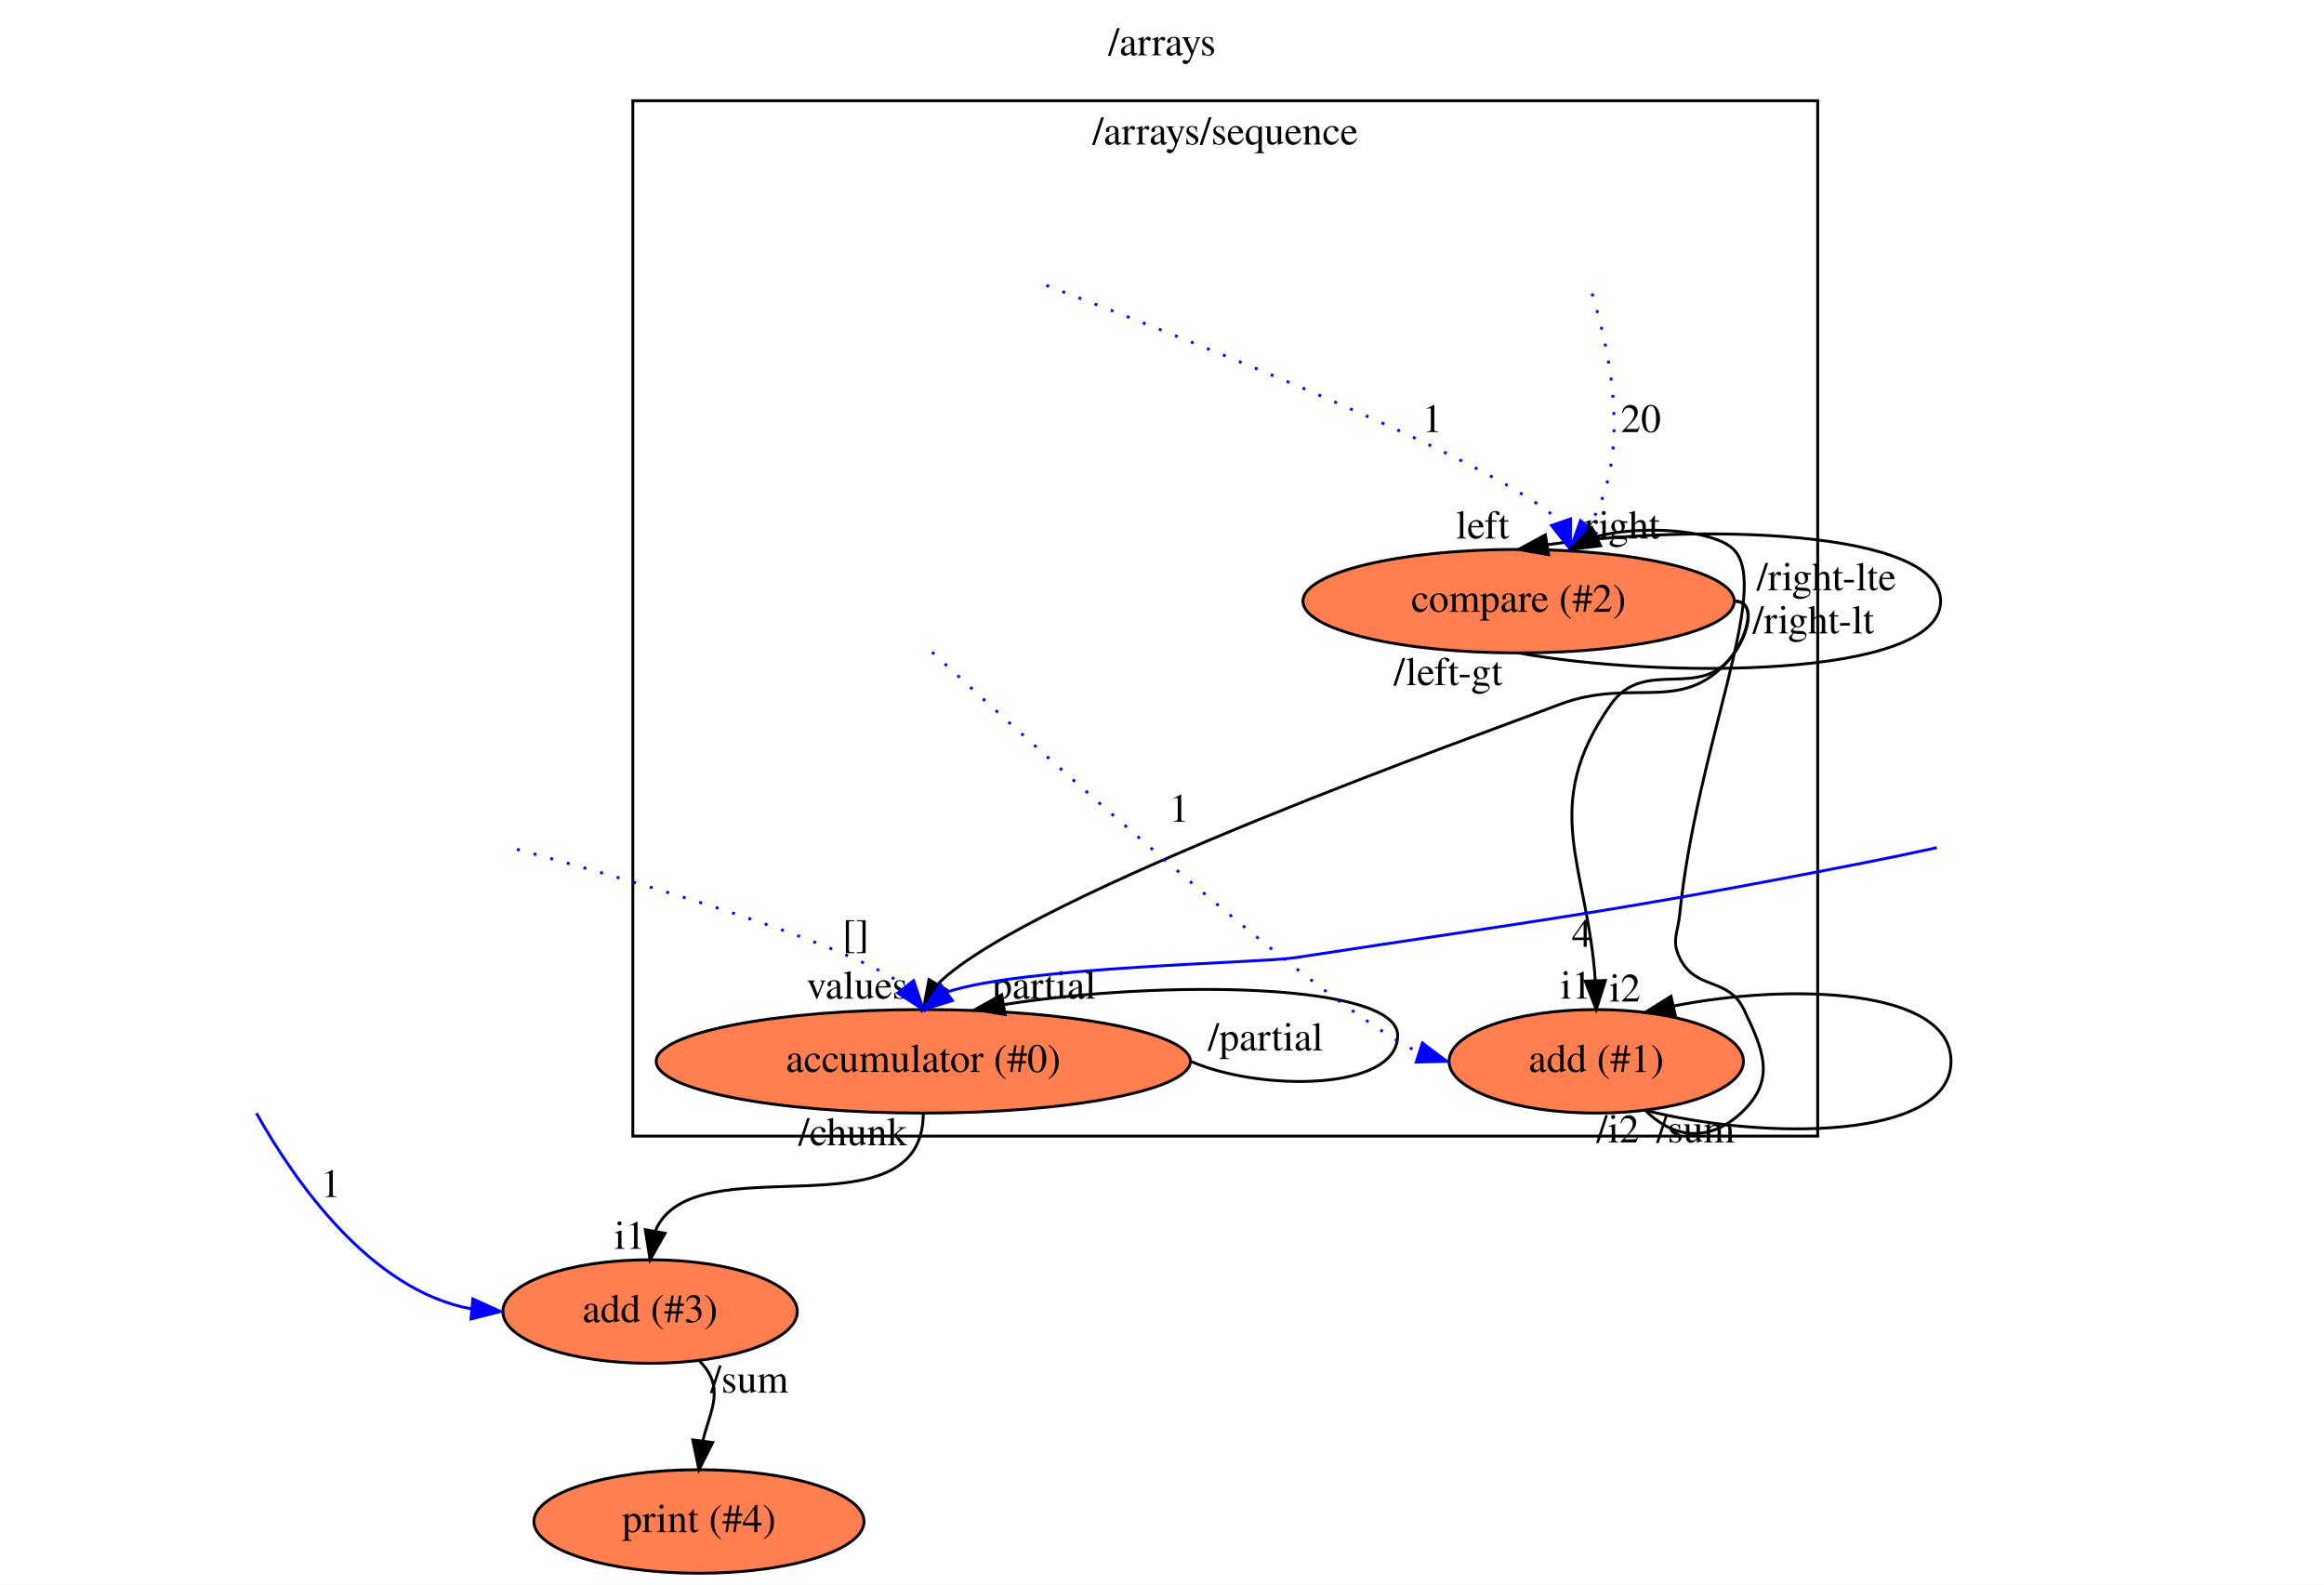
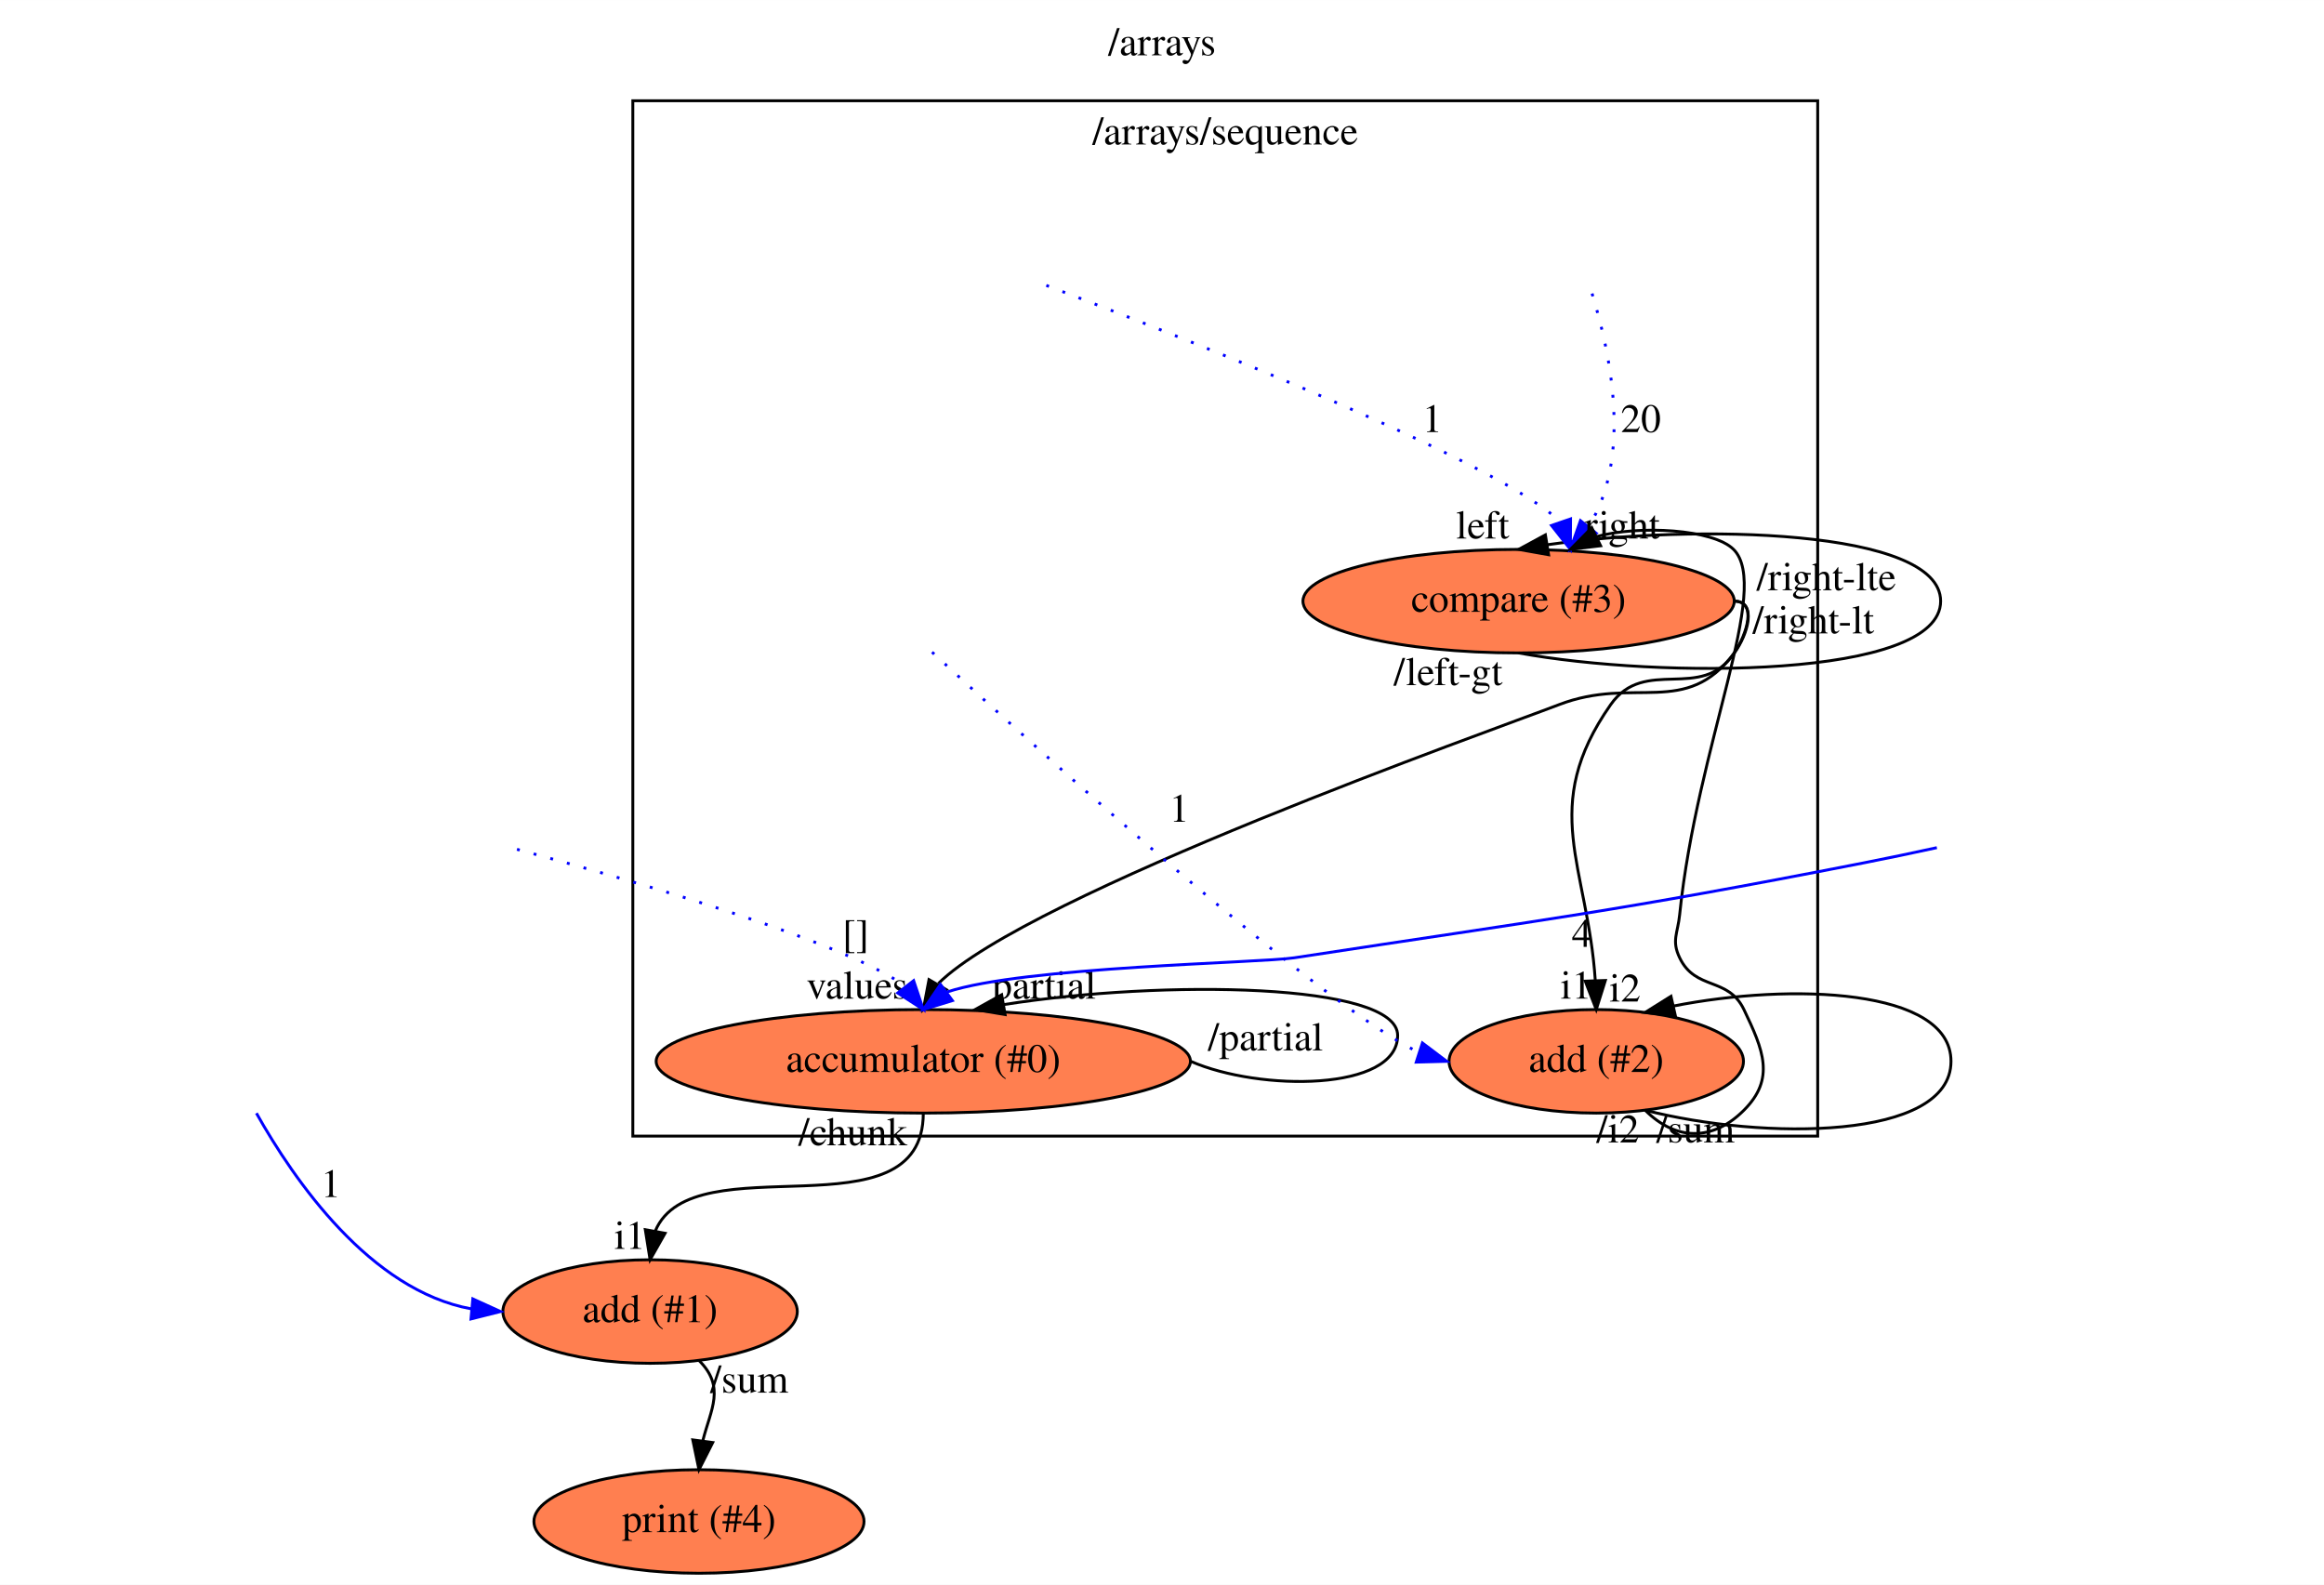
<svg xmlns="http://www.w3.org/2000/svg" xmlns:xlink="http://www.w3.org/1999/xlink" width="808pt" height="551pt" viewBox="0.00 0.00 808.09 551.00">
  <g id="graph0" class="graph" transform="scale(1 1) rotate(0) translate(4 547)">
    <polygon fill="#ffffff" stroke="transparent" points="-4,4 -4,-547 804.087,-547 804.087,4 -4,4" />
    <text text-anchor="middle" x="400.043" y="-527.8" font-family="Times,serif" font-size="14.00" fill="#000000">/arrays</text>
    <g id="clust1" class="cluster">
      <polygon fill="none" stroke="#000000" points="216.043,-152 216.043,-512 628.043,-512 628.043,-152 216.043,-152" />
      <text text-anchor="middle" x="422.043" y="-496.8" font-family="Times,serif" font-size="14.00" fill="#000000">/arrays/sequence</text>
    </g>
    <g id="node1" class="node">
      <g id="a_node1">
-         <a xlink:href="file:///home/travis/build/andrewdavidmackenzie/flow/flowstdlib/control/compare_switch/compare_switch.html" xlink:title="compare (#2)">
+         <a xlink:href="file:///home/travis/build/andrewdavidmackenzie/flow/flowstdlib/control/compare_switch/compare_switch.html" xlink:title="compare (#3)">
          <ellipse fill="#ff7f50" stroke="#000000" cx="524.043" cy="-338" rx="74.987" ry="18" />
-           <text text-anchor="middle" x="524.043" y="-334.3" font-family="Times,serif" font-size="14.00" fill="#000000">compare (#2)</text>
+           <text text-anchor="middle" x="524.043" y="-334.3" font-family="Times,serif" font-size="14.00" fill="#000000">compare (#3)</text>
        </a>
      </g>
    </g>
    <g id="edge4" class="edge">
      <path fill="none" stroke="#000000" d="M524.043,-320C572.958,-311 670.787,-311 670.787,-338 670.787,-363.26 585.162,-364.888 534.072,-357.623" />
      <polygon fill="#000000" stroke="#000000" points="534.474,-354.143 524.043,-356 533.356,-361.053 534.474,-354.143" />
      <text text-anchor="middle" x="511.543" y="-359.8" font-family="Times,serif" font-size="14.00" fill="#000000">left</text>
      <text text-anchor="middle" x="499.543" y="-308.8" font-family="Times,serif" font-size="14.00" fill="#000000">/left-gt</text>
    </g>
    <g id="node4" class="node">
      <g id="a_node4">
        <a xlink:href="file:///home/travis/build/andrewdavidmackenzie/flow/flowstdlib/data/accumulate/accumulate.html" xlink:title="accumulator (#0)">
          <ellipse fill="#ff7f50" stroke="#000000" cx="317.043" cy="-178" rx="92.883" ry="18" />
          <text text-anchor="middle" x="317.043" y="-174.3" font-family="Times,serif" font-size="14.00" fill="#000000">accumulator (#0)</text>
        </a>
      </g>
    </g>
    <g id="edge3" class="edge">
      <path fill="none" stroke="#000000" d="M599.043,-338C607.043,-338 603.833,-326.408 599.043,-320 582.119,-297.36 564.427,-312.145 538.043,-302 515.106,-293.18 353.62,-236.144 322.298,-205.079" />
      <polygon fill="#000000" stroke="#000000" points="325.082,-202.902 317.043,-196 319.023,-206.408 325.082,-202.902" />
      <text text-anchor="middle" x="294.043" y="-199.8" font-family="Times,serif" font-size="14.00" fill="#000000">values</text>
      <text text-anchor="middle" x="631.043" y="-341.8" font-family="Times,serif" font-size="14.00" fill="#000000">/right-lte</text>
    </g>
    <g id="node5" class="node">
      <g id="a_node5">
-         <a xlink:href="file:///home/travis/build/andrewdavidmackenzie/flow/flowstdlib/math/add/add.html" xlink:title="add (#1)">
+         <a xlink:href="file:///home/travis/build/andrewdavidmackenzie/flow/flowstdlib/math/add/add.html" xlink:title="add (#2)">
          <ellipse fill="#ff7f50" stroke="#000000" cx="551.043" cy="-178" rx="51.191" ry="18" />
-           <text text-anchor="middle" x="551.043" y="-174.3" font-family="Times,serif" font-size="14.00" fill="#000000">add (#1)</text>
+           <text text-anchor="middle" x="551.043" y="-174.3" font-family="Times,serif" font-size="14.00" fill="#000000">add (#2)</text>
        </a>
      </g>
    </g>
    <g id="edge5" class="edge">
      <path fill="none" stroke="#000000" d="M599.043,-338C607.043,-338 603.475,-326.66 599.043,-320 587.565,-302.752 567.925,-318.973 556.043,-302 531.003,-266.23 548.041,-246.263 550.708,-206.074" />
      <polygon fill="#000000" stroke="#000000" points="554.209,-206.111 551.043,-196 547.212,-205.878 554.209,-206.111" />
      <text text-anchor="middle" x="544.043" y="-199.8" font-family="Times,serif" font-size="14.00" fill="#000000">i1</text>
      <text text-anchor="middle" x="626.543" y="-326.8" font-family="Times,serif" font-size="14.00" fill="#000000">/right-lt</text>
    </g>
    <g id="edge1" class="edge">
      <path fill="none" stroke="#0000ff" stroke-dasharray="1,5" d="M549.585,-444.956C556.187,-423.548 563.443,-387.759 548.351,-363.899" />
      <polygon fill="#0000ff" stroke="#0000ff" points="551.018,-361.63 542.043,-356 545.548,-365.998 551.018,-361.63" />
      <text text-anchor="middle" x="566.543" y="-396.8" font-family="Times,serif" font-size="14.00" fill="#000000">20</text>
    </g>
    <g id="edge2" class="edge">
      <path fill="none" stroke="#0000ff" stroke-dasharray="1,5" d="M359.82,-447.797C417.085,-425.99 516.811,-386.183 538.787,-365.494" />
      <polygon fill="#0000ff" stroke="#0000ff" points="542.109,-366.595 542.043,-356 535.488,-364.324 542.109,-366.595" />
      <text text-anchor="middle" x="494.043" y="-396.8" font-family="Times,serif" font-size="14.00" fill="#000000">1</text>
    </g>
    <g id="edge11" class="edge">
      <path fill="none" stroke="#000000" d="M410.043,-178C433.985,-167.5 481.985,-167.5 481.985,-187 481.985,-205.357 400.485,-206.433 345.063,-197.736" />
      <polygon fill="#000000" stroke="#000000" points="345.494,-194.258 335.043,-196 344.299,-201.156 345.494,-194.258" />
      <text text-anchor="middle" x="359.043" y="-199.8" font-family="Times,serif" font-size="14.00" fill="#000000">partial</text>
      <text text-anchor="middle" x="436.043" y="-181.8" font-family="Times,serif" font-size="14.00" fill="#000000">/partial</text>
    </g>
    <g id="node9" class="node">
      <g id="a_node9">
-         <a xlink:href="file:///home/travis/build/andrewdavidmackenzie/flow/flowstdlib/math/add/add.html" xlink:title="add (#3)">
+         <a xlink:href="file:///home/travis/build/andrewdavidmackenzie/flow/flowstdlib/math/add/add.html" xlink:title="add (#1)">
          <ellipse fill="#ff7f50" stroke="#000000" cx="222.043" cy="-91" rx="51.191" ry="18" />
-           <text text-anchor="middle" x="222.043" y="-87.3" font-family="Times,serif" font-size="14.00" fill="#000000">add (#3)</text>
+           <text text-anchor="middle" x="222.043" y="-87.3" font-family="Times,serif" font-size="14.00" fill="#000000">add (#1)</text>
        </a>
      </g>
    </g>
    <g id="edge12" class="edge">
      <path fill="none" stroke="#000000" d="M317.043,-160C317.043,-116.009 236.99,-150.189 223.856,-119.023" />
      <polygon fill="#000000" stroke="#000000" points="227.267,-118.217 222.043,-109 220.379,-119.463 227.267,-118.217" />
      <text text-anchor="middle" x="215.043" y="-112.8" font-family="Times,serif" font-size="14.00" fill="#000000">i1</text>
      <text text-anchor="middle" x="292.543" y="-148.8" font-family="Times,serif" font-size="14.00" fill="#000000">/chunk</text>
    </g>
    <g id="edge8" class="edge">
      <path fill="none" stroke="#000000" d="M568.043,-161C578.837,-150.206 591.595,-150.206 602.389,-161 613.388,-171.999 609.104,-181.968 602.389,-196 596.884,-207.503 585.548,-202.497 580.043,-214 577.165,-220.013 579.367,-222.368 580.043,-229 586.076,-288.196 612.058,-342.728 598.787,-356 591.751,-363.036 566.04,-364.52 551.126,-360.452" />
      <polygon fill="#000000" stroke="#000000" points="552.563,-357.259 542.043,-356 549.482,-363.544 552.563,-357.259" />
      <text text-anchor="middle" x="560.043" y="-359.8" font-family="Times,serif" font-size="14.00" fill="#000000">right</text>
      <text text-anchor="middle" x="585.543" y="-149.8" font-family="Times,serif" font-size="14.00" fill="#000000">/sum</text>
    </g>
    <g id="edge7" class="edge">
      <path fill="none" stroke="#000000" d="M568.043,-161C609.158,-150.5 674.389,-150.5 674.389,-178 674.389,-203.405 618.717,-205.34 577.819,-197.209" />
      <polygon fill="#000000" stroke="#000000" points="578.569,-193.79 568.043,-195 577.026,-200.618 578.569,-193.79" />
      <text text-anchor="middle" x="561.043" y="-198.8" font-family="Times,serif" font-size="14.00" fill="#000000">i2</text>
      <text text-anchor="middle" x="558.543" y="-149.8" font-family="Times,serif" font-size="14.00" fill="#000000">/i2</text>
    </g>
    <g id="edge6" class="edge">
      <path fill="none" stroke="#0000ff" stroke-dasharray="1,5" d="M320.105,-320.266C360.492,-283.002 453.861,-198.566 489.161,-181.17" />
      <polygon fill="#0000ff" stroke="#0000ff" points="490.59,-184.387 499.043,-178 488.452,-177.722 490.59,-184.387" />
      <text text-anchor="middle" x="406.043" y="-261.3" font-family="Times,serif" font-size="14.00" fill="#000000">1</text>
    </g>
    <g id="edge9" class="edge">
      <path fill="none" stroke="#0000ff" stroke-dasharray="1,5" d="M175.764,-251.718C223.553,-238.821 290.17,-219.056 310.742,-204.136" />
      <polygon fill="#0000ff" stroke="#0000ff" points="313.687,-206.049 317.043,-196 308.153,-201.763 313.687,-206.049" />
      <text text-anchor="middle" x="293.543" y="-217.8" font-family="Times,serif" font-size="14.00" fill="#000000">[]</text>
    </g>
    <g id="edge10" class="edge">
      <path fill="none" stroke="#0000ff" d="M669.476,-252.293C660.979,-250.439 652.286,-248.613 644.043,-247 556.49,-229.868 534.23,-227.499 446.043,-214 434.085,-212.169 351.975,-210.934 325.355,-202.124" />
      <polygon fill="#0000ff" stroke="#0000ff" points="327.17,-199.114 317.043,-196 323.018,-204.75 327.17,-199.114" />
      <text text-anchor="middle" x="546.043" y="-217.8" font-family="Times,serif" font-size="14.00" fill="#000000">4</text>
    </g>
    <g id="node11" class="node">
      <g id="a_node11">
        <a xlink:href="file:///home/travis/build/andrewdavidmackenzie/flow/flowr/src/lib/flowruntime/stdio/stdout.html" xlink:title="print (#4)">
          <ellipse fill="#ff7f50" stroke="#000000" cx="239.043" cy="-18" rx="57.391" ry="18" />
          <text text-anchor="middle" x="239.043" y="-14.3" font-family="Times,serif" font-size="14.00" fill="#000000">print (#4)</text>
        </a>
      </g>
    </g>
    <g id="edge14" class="edge">
      <path fill="none" stroke="#000000" d="M239.043,-74C248.373,-64.67 243.125,-57.033 240.383,-46.085" />
      <polygon fill="#000000" stroke="#000000" points="243.829,-45.452 239.043,-36 236.89,-46.374 243.829,-45.452" />
      <text text-anchor="middle" x="256.543" y="-62.8" font-family="Times,serif" font-size="14.00" fill="#000000">/sum</text>
    </g>
    <g id="edge13" class="edge">
      <path fill="none" stroke="#0000ff" d="M85.157,-159.974C98.24,-136.681 124.701,-98.342 159.891,-91.924" />
      <polygon fill="#0000ff" stroke="#0000ff" points="160.402,-95.392 170.043,-91 159.767,-88.421 160.402,-95.392" />
      <text text-anchor="middle" x="111.043" y="-130.8" font-family="Times,serif" font-size="14.00" fill="#000000">1</text>
    </g>
  </g>
</svg>
